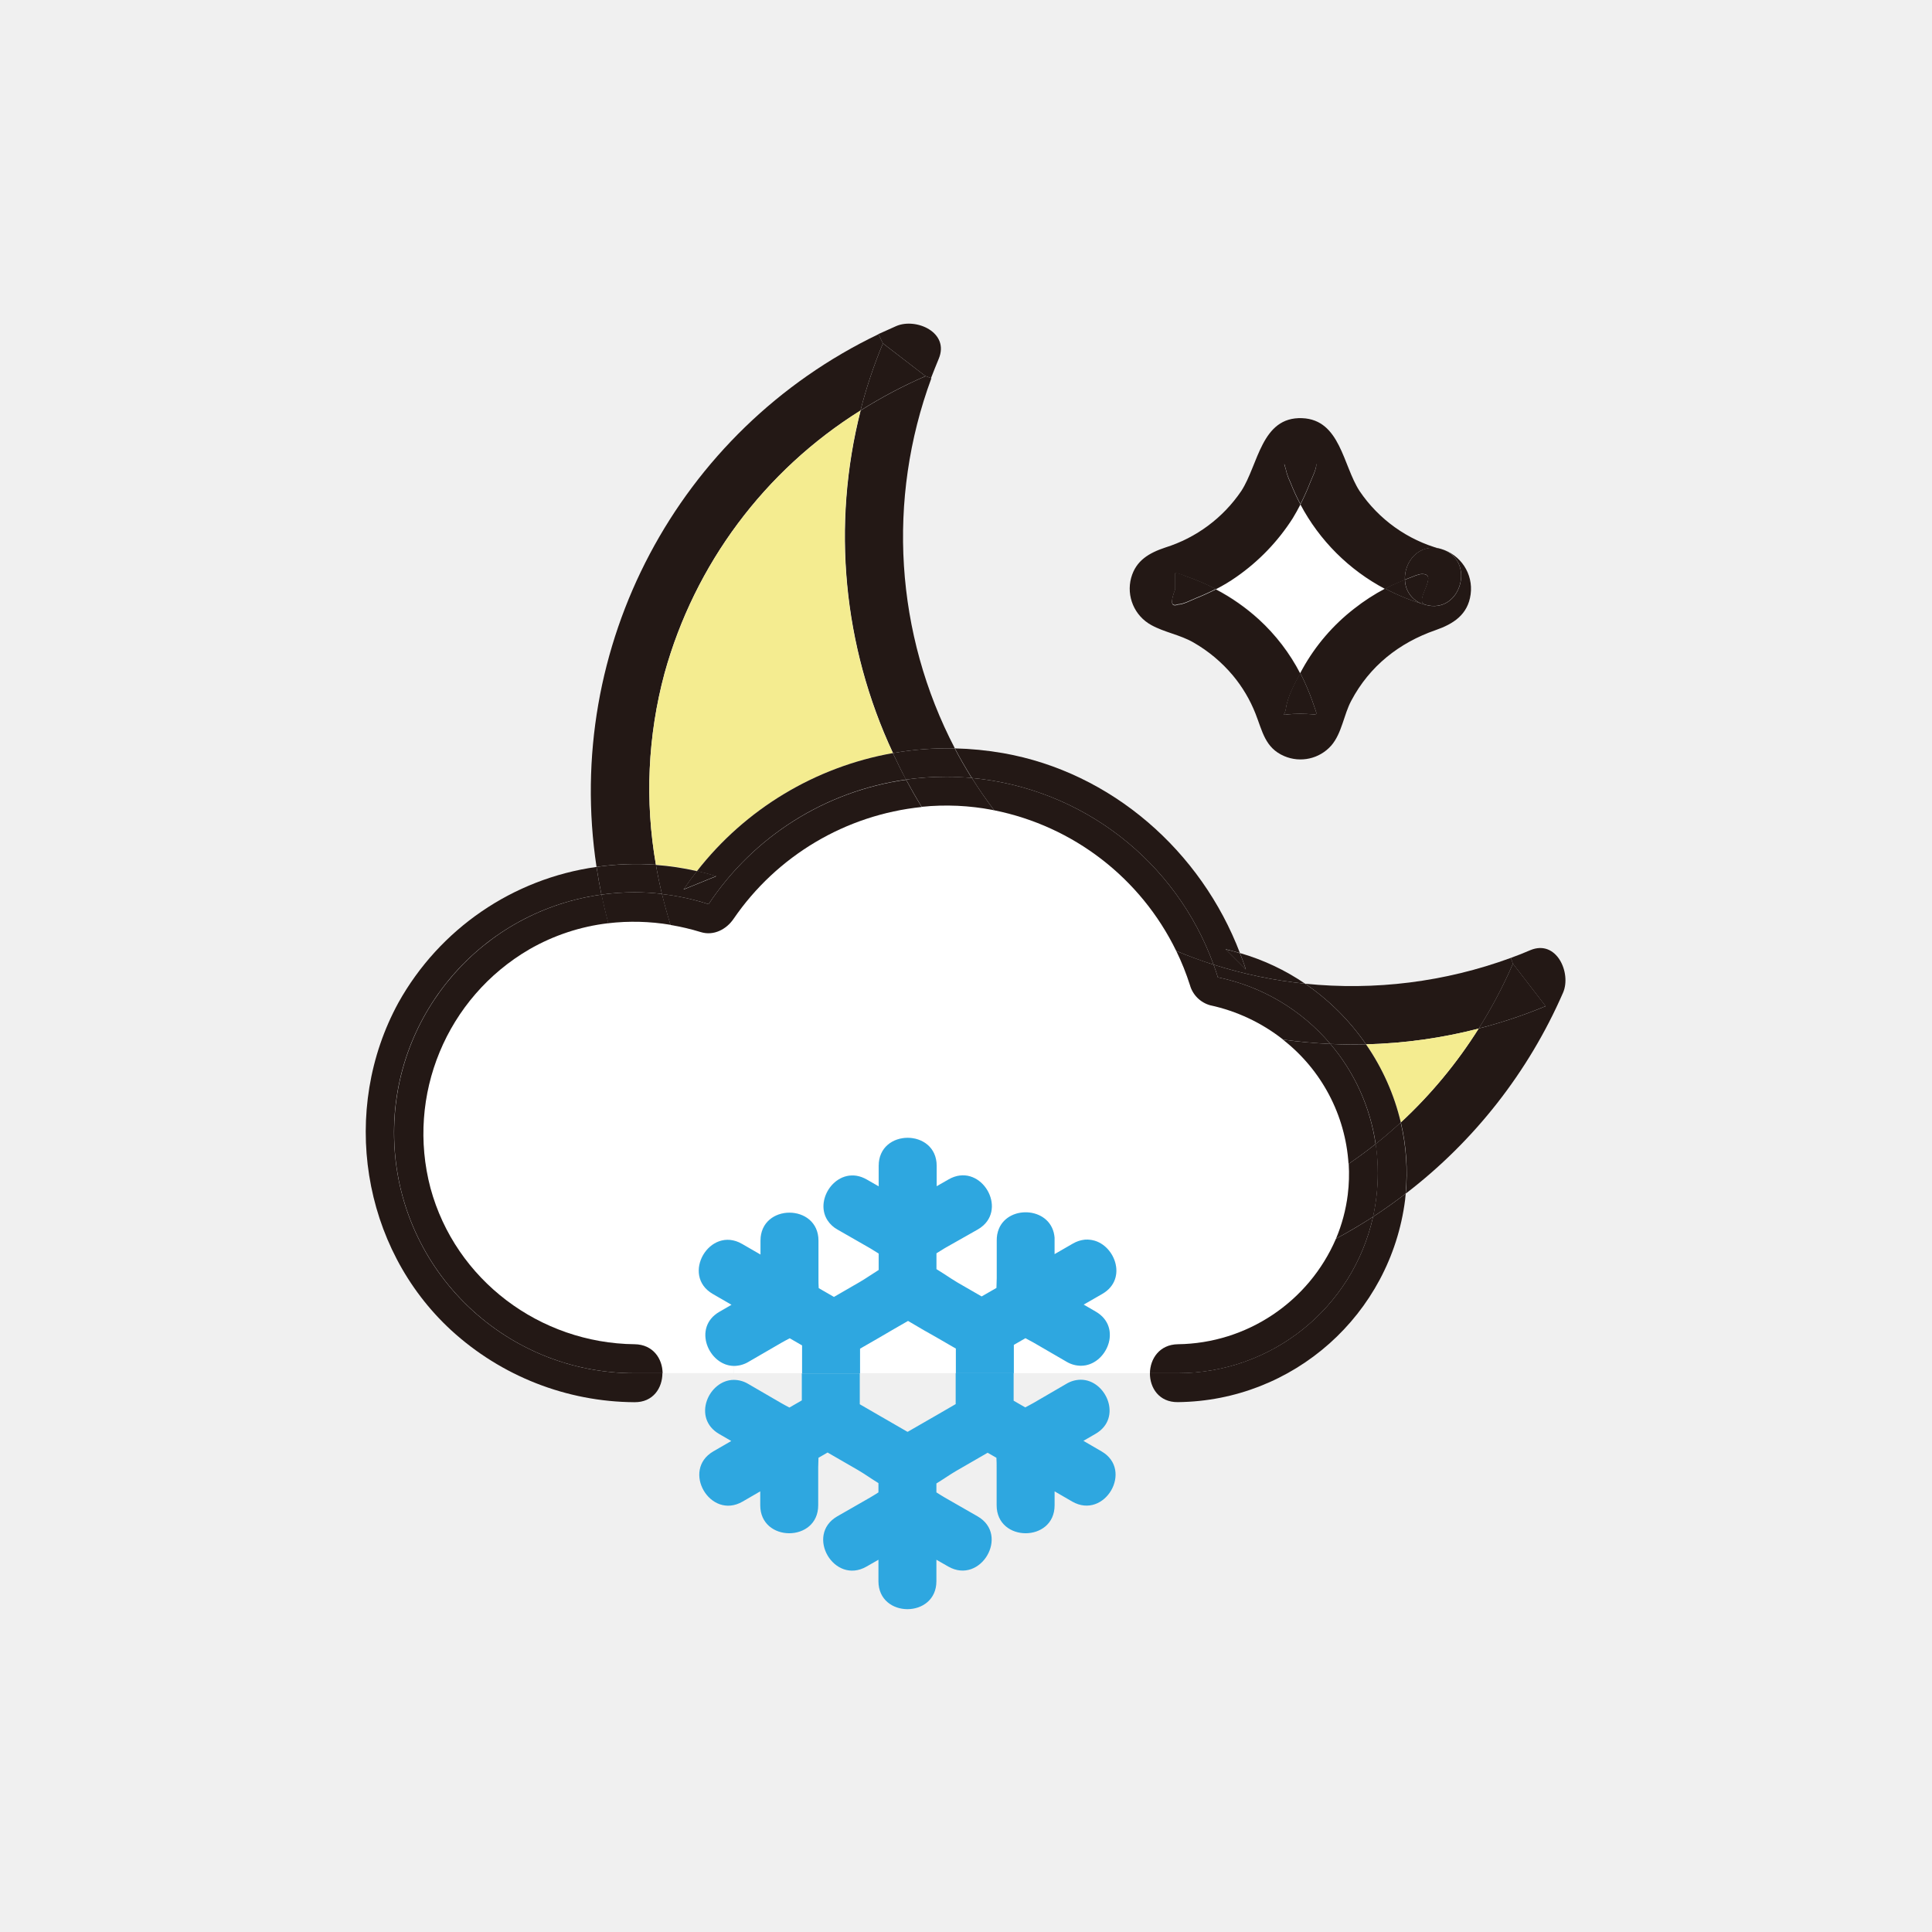
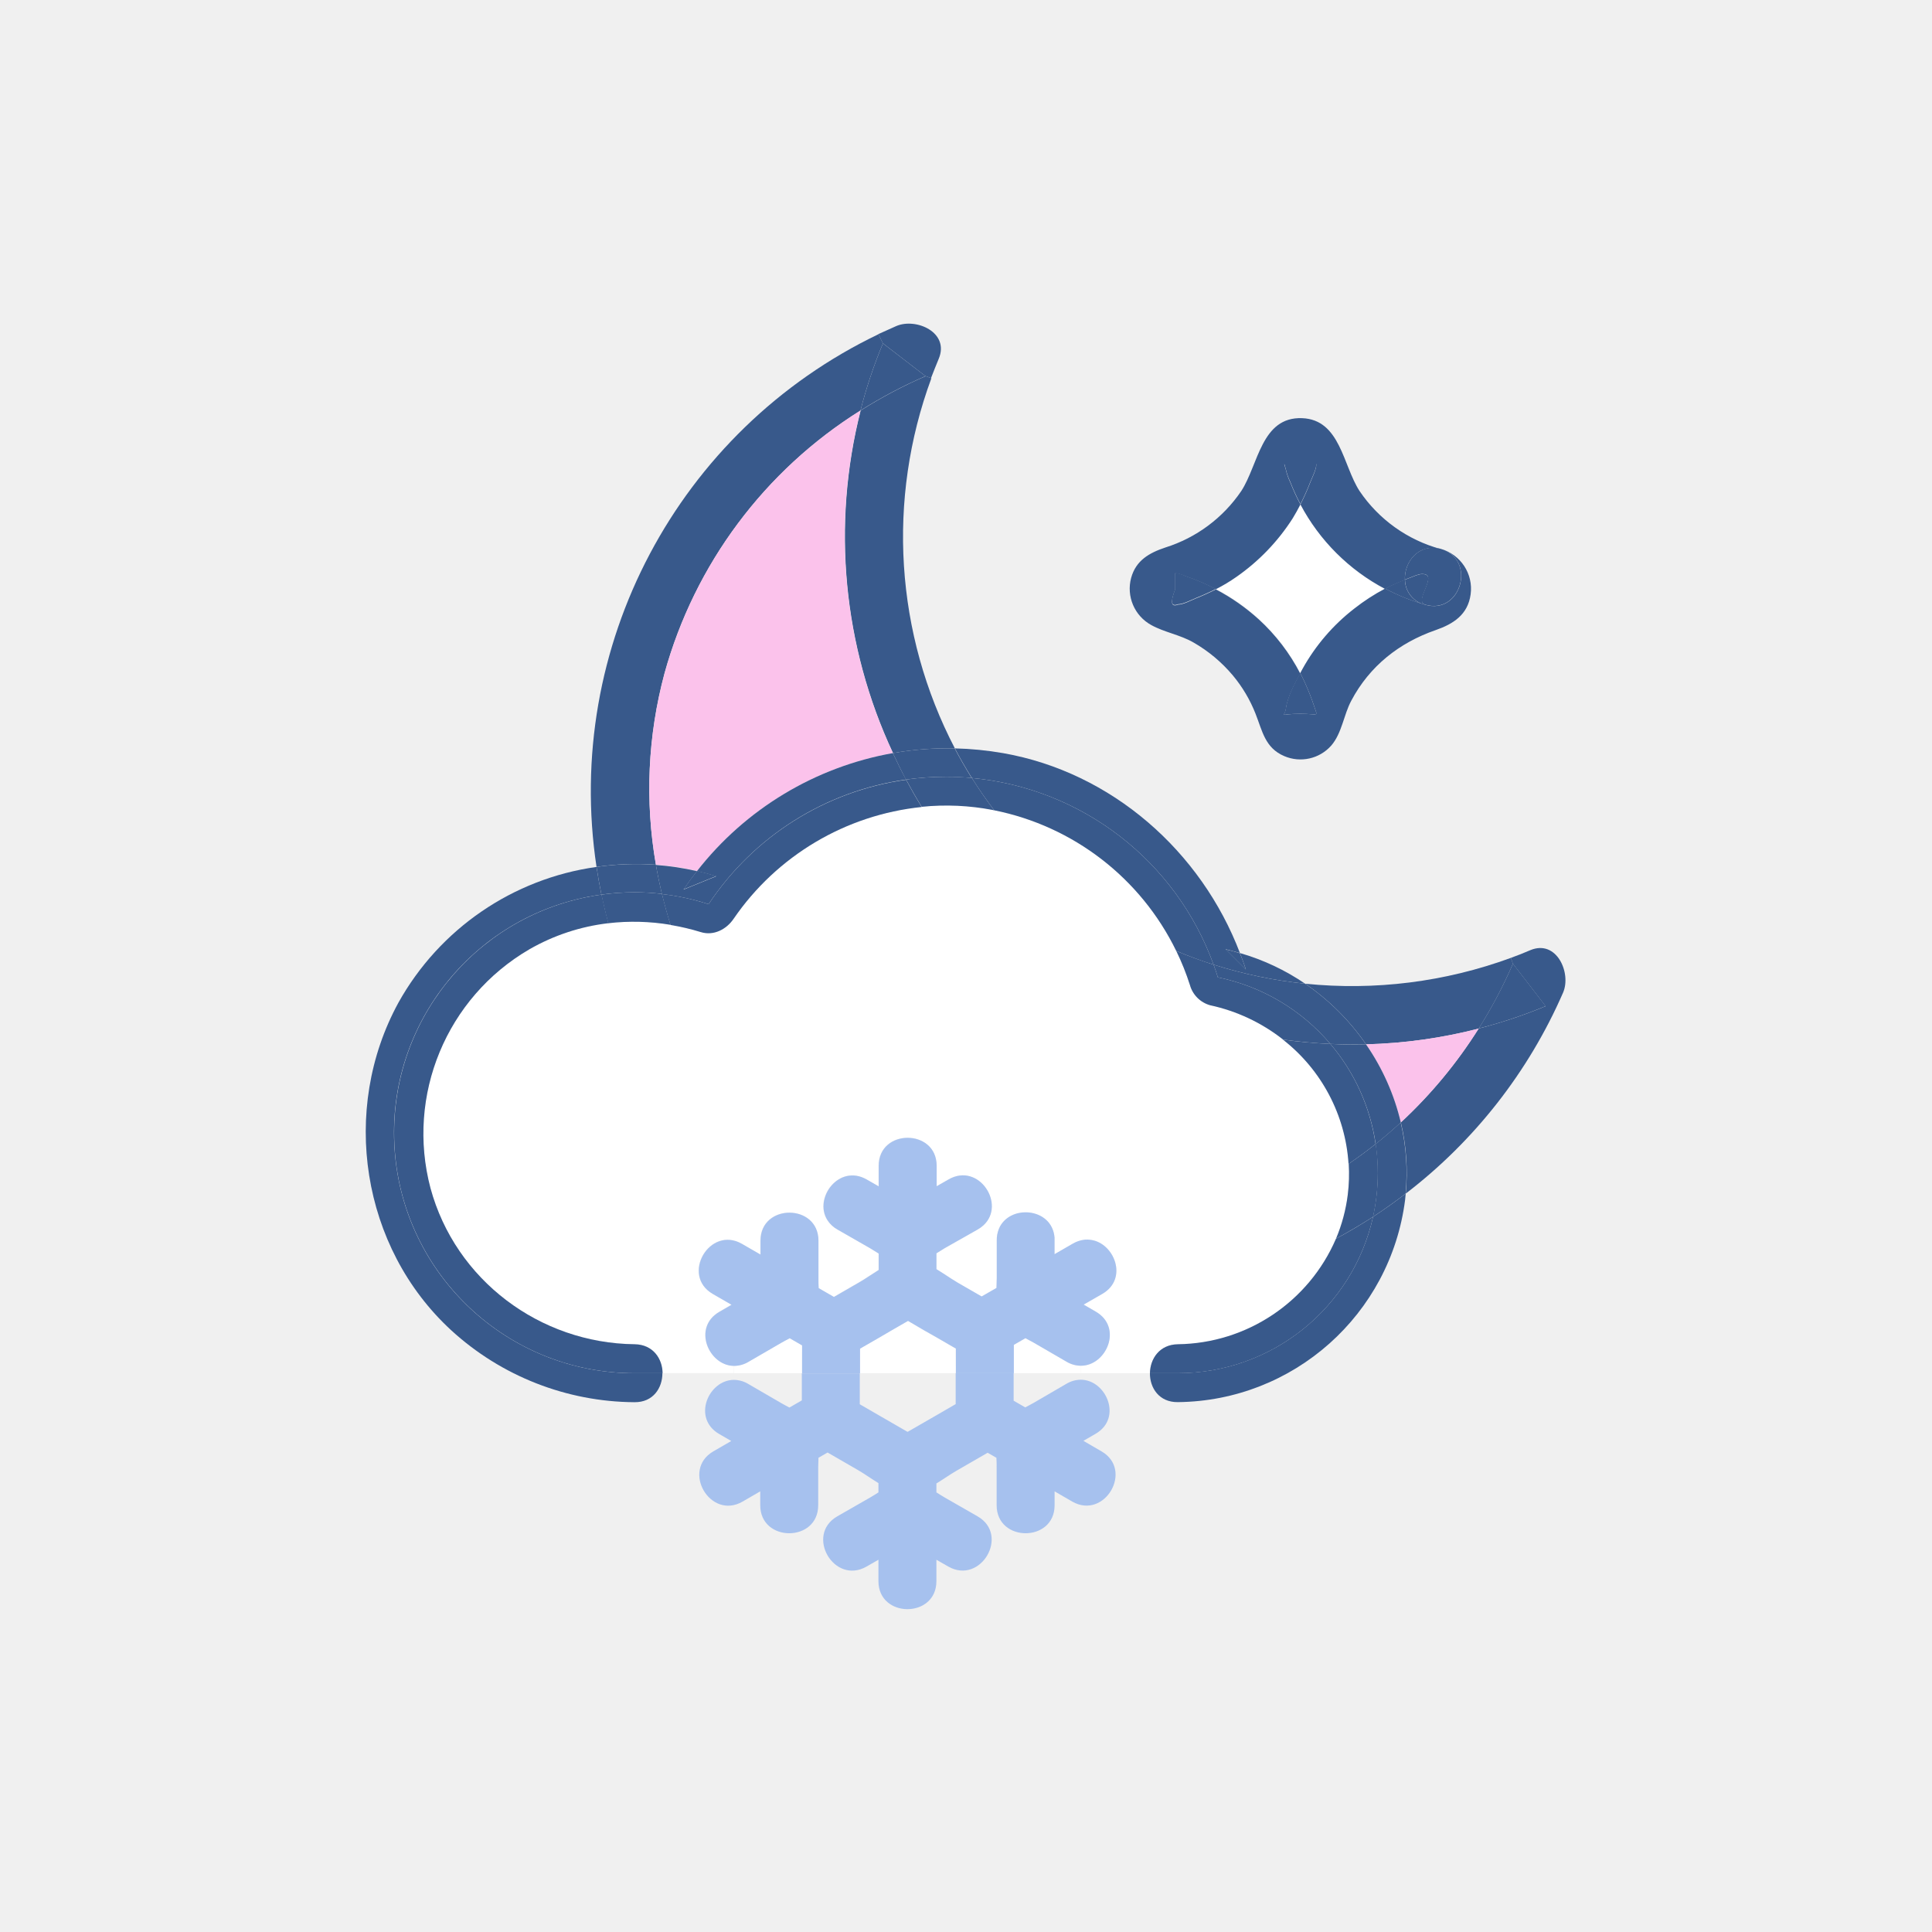
<svg xmlns="http://www.w3.org/2000/svg" viewBox="0 0 500 500">
  <defs>
-     <style>.cls-1{fill:#fff;}.cls-2{fill:#231815;}.cls-3{fill:#f4ec90;}.cls-4{fill:#2ea7e0;}</style>
+     <style>.cls-1{fill:#fff;}.cls-2{fill:#38598b;}.cls-3{fill:#fbc2eb;}.cls-4{fill:#a6c1ee;}</style>
  </defs>
  <g data-name="图层 1" id="图层_1">
    <path class="cls-1" d="M336.56,130.45c-.62,1.22-1.28,2.42-2,3.58a53.72,53.72,0,0,1-14.6,15.19,44.46,44.46,0,0,1-5.27,3.16,53.31,53.31,0,0,1,11.13,7.79,50.35,50.35,0,0,1,10.71,14l.59-1.07a51.17,51.17,0,0,1,13.39-15.6,51.88,51.88,0,0,1,8-5.19A52.51,52.51,0,0,1,336.56,130.45Z" />
    <path class="cls-2" d="M367.51,148.62a10.41,10.41,0,0,0-2,.68c-.64.23-1.27.48-1.9.73a6.79,6.79,0,0,0,5.3,6.51C365.56,155.63,373.1,147.95,367.51,148.62Z" />
    <path class="cls-2" d="M363.59,150c-1.07.42-2.13.87-3.18,1.35-.66.3-1.29.63-1.92,1a54.2,54.2,0,0,0,10.4,4.2A6.79,6.79,0,0,1,363.59,150Z" />
    <path class="cls-2" d="M363.59,150c.63-.25,1.26-.5,1.9-.73a10.41,10.41,0,0,1,2-.68c5.59-.67-2,7,1.38,7.91,9.3,2.66,13.27-11.81,4-14.46C367.12,140.51,363.4,145.44,363.59,150Z" />
    <path class="cls-2" d="M340.68,120h-8.31l.39,1.38a15.26,15.26,0,0,0,1.18,3.36,53.92,53.92,0,0,0,2.61,5.71,61.86,61.86,0,0,0,2.55-5.71C339.6,123.49,340.69,121.43,340.68,120Z" />
    <path class="cls-2" d="M304.17,148.22v4.15q-2,5.08.69,4c1.37,0,3.4-1.11,4.7-1.63,1.74-.7,3.44-1.46,5.1-2.32a54.23,54.23,0,0,0-7.76-3.33A10.83,10.83,0,0,0,304.17,148.22Z" />
    <path class="cls-2" d="M228.5,88.87a127.93,127.93,0,0,0-5.81,17.37,122.38,122.38,0,0,1,16.83-8.9Z" />
    <path class="cls-1" d="M276,352.4a7.38,7.38,0,0,0,3.74,1.07v1.92H262.37v-7.34c1-.58,2-1.16,3-1.73.76.4,1.5.79,2.18,1.18Z" />
    <path class="cls-1" d="M247.37,353.85v1.54H222.53V349l.74-.43,4.08-2.35,3.42-2,4.08-2.35.1-.06L239,344.2l3.32,1.92,4.18,2.42.84.48Z" />
    <path class="cls-1" d="M207.53,355.39H190v-1.91a7.4,7.4,0,0,0,3.75-1.08l8.45-4.9c.65-.38,1.4-.77,2.18-1.18l3.2,1.85Z" />
    <path class="cls-1" d="M304.41,246.1a65.19,65.19,0,0,1,3.54,8.82,7.54,7.54,0,0,0,5.24,5.24A46.29,46.29,0,0,1,332.06,269a44.35,44.35,0,0,1,17,32.18,43.61,43.61,0,0,1-.25,8,43,43,0,0,1-3.05,11.39,45.18,45.18,0,0,1-40.91,27.31c-4.78.07-7.19,3.78-7.24,7.5H279.74v-1.92c6.58,0,10.91-9.91,3.83-14l-3.14-1.82,3-1.72,1.87-1.08c6.75-3.9,3.12-13.11-3-13.95a6.16,6.16,0,0,0-1.55,0,7.7,7.7,0,0,0-3.07,1l-4.77,2.75c0-1.19,0-2.39,0-3.59,0-.24,0-.46,0-.68-.63-7.9-11.78-8.67-14.41-2.28a7.59,7.59,0,0,0-.55,3q0,4.88,0,9.77c0,.74,0,1.56-.07,2.42v.1L254,335.54,247.84,332c-1-.61-2.24-1.41-3.51-2.24-.64-.43-1.31-.85-2-1.26v-4.1c.76-.48,1.5-.95,2.18-1.35l8.48-4.86a8.06,8.06,0,0,0,1.45-1.05c5.91-5.39-1.18-16.4-9-11.9L242.35,307v-5.32c0-9.65-15-9.67-15,0V307l-3.09-1.77c-7.22-4.14-13.82,4.89-10.16,10.55a7.28,7.28,0,0,0,2.59,2.4l8.48,4.86c.68.4,1.41.86,2.18,1.35v4.25c-1.77,1.1-3.45,2.28-4.87,3.1l-6.71,3.88-3.95-2.28c0-.88-.06-1.73-.06-2.51q0-4.89,0-9.77c0-9.66-15-9.67-15,0,0,1.2,0,2.4,0,3.59L192,321.88c-8.37-4.84-15.94,8.12-7.57,12.95l4.84,2.8-3.14,1.82c-7.07,4.1-2.74,14,3.82,14v1.91H171.43c0-3.72-2.44-7.44-7.24-7.5-24.5-.27-46.36-16.59-52.83-40.4A55.21,55.21,0,0,1,137,245.68a53.49,53.49,0,0,1,20.47-6.76,57.21,57.21,0,0,1,16.1.41,60.13,60.13,0,0,1,7.86,1.85c3.34,1,6.63-.73,8.47-3.44a67.39,67.39,0,0,1,48.69-28.94,63,63,0,0,1,18.46.84c.1,0,.19,0,.29.06A67.07,67.07,0,0,1,304.41,246.1Z" />
    <path class="cls-2" d="M400,260.4q-4.23-5.52-8.47-11L391,247.9c1.69-.61,3.38-1.27,5.05-2,6.81-2.84,10.67,5.93,8.47,11a131.89,131.89,0,0,1-40.71,52,57.25,57.25,0,0,0-1.27-18.43,120.86,120.86,0,0,0,20.14-24.29A127.53,127.53,0,0,0,400,260.4Z" />
    <path class="cls-2" d="M391.55,249.38q4.25,5.51,8.47,11a127.53,127.53,0,0,1-17.35,5.8A122.08,122.08,0,0,0,391.55,249.38Z" />
    <path class="cls-2" d="M391,247.9l.56,1.48a122.08,122.08,0,0,1-8.88,16.82,129.79,129.79,0,0,1-29.15,4.07,60.56,60.56,0,0,0-15.75-15.69A119.29,119.29,0,0,0,391,247.9Z" />
    <path class="cls-3" d="M362.53,290.49a59.53,59.53,0,0,0-9-20.22,129.79,129.79,0,0,0,29.15-4.07A120.86,120.86,0,0,1,362.53,290.49Z" />
    <path class="cls-2" d="M355.35,314.9q4.33-2.82,8.45-6c-.06.54-.1,1.09-.16,1.63a59.91,59.91,0,0,1-58.8,52.34c-4.87.07-7.28-3.71-7.24-7.5h7.24A51.76,51.76,0,0,0,355.35,314.9Z" />
    <path class="cls-2" d="M356,296.07q3.36-2.67,6.5-5.58a57.25,57.25,0,0,1,1.27,18.43q-4.11,3.15-8.45,6a52.15,52.15,0,0,0,1.24-11.26A51.2,51.2,0,0,0,356,296.07Z" />
    <path class="cls-2" d="M362.53,290.49q-3.15,2.91-6.5,5.58a51.49,51.49,0,0,0-11.73-25.9c3.07.14,6.15.17,9.22.1A59.53,59.53,0,0,1,362.53,290.49Z" />
    <path class="cls-2" d="M356.59,303.64a52.15,52.15,0,0,1-1.24,11.26q-4.68,3-9.6,5.68a43,43,0,0,0,3.05-11.39,43.61,43.61,0,0,0,.25-8q3.58-2.44,7-5.15A51.2,51.2,0,0,1,356.59,303.64Z" />
    <path class="cls-2" d="M345.75,320.58q4.92-2.64,9.6-5.68a51.76,51.76,0,0,1-50.51,40.49H297.6c.05-3.72,2.46-7.43,7.24-7.5A45.18,45.18,0,0,0,345.75,320.58Z" />
    <path class="cls-2" d="M344.3,270.17A51.49,51.49,0,0,1,356,296.07q-3.39,2.7-7,5.15a44.35,44.35,0,0,0-17-32.18Q338.15,269.9,344.3,270.17Z" />
    <path class="cls-2" d="M337.77,254.58a60.56,60.56,0,0,1,15.75,15.69c-3.07.07-6.15,0-9.22-.1a51.76,51.76,0,0,0-29.12-17.24c-.34-1.11-.71-2.2-1.11-3.28A118.31,118.31,0,0,0,337.77,254.58Z" />
    <path class="cls-2" d="M336.53,184.73c4.85,0,4.52,1,3.54-2.06a60.49,60.49,0,0,0-2.26-5.77c-.4-.92-.85-1.82-1.31-2.72l.59-1.07a51.08,51.08,0,0,1,13.39-15.6,52.13,52.13,0,0,1,8-5.19,54.49,54.49,0,0,0,10.41,4.2c9.29,2.67,13.26-11.8,4-14.46a10.71,10.71,0,0,1,7.71,11.75c-.71,5.27-4.46,7.66-9.08,9.27-9.45,3.28-17.06,9.31-21.79,18.22-2,3.71-2.43,8.45-5.21,11.66a10.64,10.64,0,0,1-12.16,2.72c-5-2.13-5.66-6.52-7.44-11a36,36,0,0,0-5.86-9.88,37.92,37.92,0,0,0-10.21-8.54c-3.48-2-7.46-2.59-10.91-4.5a10.74,10.74,0,0,1-5.2-12.21c1.25-4.54,4.71-6.47,8.83-7.85a37.2,37.2,0,0,0,19.66-14.61c4.45-6.8,5.18-19.28,15.76-18.87,9.9.39,10.56,12.28,14.87,18.87a37.06,37.06,0,0,0,21,15c-5.76-1.55-9.48,3.37-9.28,8-1.07.42-2.14.87-3.18,1.34-.66.3-1.29.63-1.93,1a52.53,52.53,0,0,1-21.92-21.87,62.06,62.06,0,0,0,2.55-5.71c.49-1.26,1.58-3.32,1.57-4.73h-8.31c.13.46.27.92.4,1.38a15.49,15.49,0,0,0,1.17,3.35,53.73,53.73,0,0,0,2.62,5.71c-.63,1.22-1.29,2.42-2,3.58a53.66,53.66,0,0,1-14.61,15.19,44,44,0,0,1-5.27,3.16,53.8,53.8,0,0,0-7.76-3.33,10.45,10.45,0,0,0-2.74-.83v4.15q-2,5.08.69,4c1.38,0,3.4-1.12,4.71-1.64,1.73-.69,3.44-1.46,5.1-2.31a53.32,53.32,0,0,1,11.13,7.79,50.41,50.41,0,0,1,10.71,14c-1.54,2.8-3.32,6.16-3.73,9.17C332.42,185.88,330.63,184.73,336.53,184.73Z" />
    <path class="cls-2" d="M340.07,182.67c1,3.07,1.31,2.06-3.54,2.06-5.9,0-4.11,1.15-3.76-1.38.41-3,2.19-6.37,3.73-9.17.46.9.91,1.8,1.31,2.72A60.49,60.49,0,0,1,340.07,182.67Z" />
    <path class="cls-2" d="M315.18,252.93a51.76,51.76,0,0,1,29.12,17.24q-6.15-.29-12.24-1.13a46.29,46.29,0,0,0-18.87-8.88,7.54,7.54,0,0,1-5.24-5.24,65.19,65.19,0,0,0-3.54-8.82c3.17,1.33,6.4,2.51,9.66,3.55C314.47,250.73,314.84,251.82,315.18,252.93Z" />
    <path class="cls-2" d="M322.42,250.94l-5.24-5.24c1.26.27,2.5.6,3.72,1C321.44,248.06,322,249.49,322.42,250.94Z" />
    <path class="cls-2" d="M320.9,246.65a58.81,58.81,0,0,1,16.87,7.93,118.31,118.31,0,0,1-23.7-4.93,73.73,73.73,0,0,0-62.54-48.3q-2.36-3.76-4.41-7.67a84.38,84.38,0,0,1,12.49,1.23c28.13,4.95,51.25,25.4,61.29,51.74-1.22-.35-2.46-.68-3.72-1l5.24,5.24C322,249.49,321.44,248.06,320.9,246.65Z" />
    <path class="cls-2" d="M314.07,249.65c-3.26-1-6.49-2.22-9.66-3.55a67.07,67.07,0,0,0-47.12-36.4c-2.05-2.72-4-5.5-5.76-8.35A73.73,73.73,0,0,1,314.07,249.65Z" />
    <path class="cls-4" d="M282.32,320.88c6.07.84,9.7,10.05,3,13.95l-1.87,1.08-3,1.72,3.14,1.82c7.08,4.11,2.75,14-3.83,14A7.38,7.38,0,0,1,276,352.4l-8.44-4.9c-.68-.39-1.42-.78-2.18-1.18-1,.57-2,1.15-3,1.73v7.34h-15V349l-.84-.48-4.18-2.42L239,344.2,235,341.85l-.1.06-4.08,2.35-3.42,2-4.08,2.35-.74.43v6.37h-15v-7.22l-3.2-1.85c-.78.41-1.53.8-2.18,1.18l-8.45,4.9a7.4,7.4,0,0,1-3.75,1.08c-6.56,0-10.89-9.93-3.82-14l3.14-1.82-4.84-2.8c-8.37-4.83-.8-17.79,7.57-12.95l4.77,2.75c0-1.19,0-2.39,0-3.59,0-9.67,15-9.66,15,0q0,4.88,0,9.77c0,.78,0,1.63.06,2.51l3.95,2.28,6.71-3.88c1.42-.82,3.1-2,4.87-3.1v-4.25c-.77-.49-1.5-.95-2.18-1.35l-8.48-4.86a7.28,7.28,0,0,1-2.59-2.4c-3.66-5.66,2.94-14.69,10.16-10.55l3.09,1.77v-5.32c0-9.67,15-9.65,15,0V307l3.09-1.77c7.84-4.5,14.93,6.51,9,11.9a8.06,8.06,0,0,1-1.45,1.05L244.53,323c-.68.4-1.42.87-2.18,1.35v4.1c.67.41,1.34.83,2,1.26,1.27.83,2.46,1.63,3.51,2.24l6.19,3.57,3.84-2.21v-.1c0-.86.07-1.68.07-2.42q0-4.89,0-9.77a7.59,7.59,0,0,1,.55-3c2.63-6.39,13.78-5.62,14.41,2.28,0,.22,0,.44,0,.68,0,1.2,0,2.4,0,3.59l4.77-2.75a7.7,7.7,0,0,1,3.07-1A6.16,6.16,0,0,1,282.32,320.88Z" />
    <path class="cls-4" d="M285.07,375.61c8.37,4.83.81,17.79-7.57,13l-4.57-2.65c0,1.2,0,2.4,0,3.6,0,9.67-15,9.65-15,0,0-3.26,0-6.51,0-9.77,0-.79,0-1.64-.06-2.52l-2.27-1.3-8.19,4.73c-1.47.85-3.22,2.09-5.07,3.22v2.31c.77.48,1.5.95,2.18,1.34l8.48,4.86c8.38,4.81.81,17.77-7.57,13l-3.09-1.77v5.55c0,9.66-15,9.65-15,0v-5.55l-3.09,1.77c-8.39,4.81-15.94-8.15-7.57-13l8.48-4.86c.68-.39,1.42-.86,2.18-1.34v-2.4c-1.94-1.19-3.77-2.5-5.3-3.38l-7.86-4.54-2.36,1.36c0,.9-.07,1.75-.07,2.52,0,3.26,0,6.51,0,9.77,0,9.67-15,9.65-15,0,0-1.2,0-2.4,0-3.6l-4.57,2.65c-8.38,4.84-15.93-8.13-7.57-13l4.64-2.68-3.14-1.82c-7.07-4.11-2.74-14,3.83-14a7.35,7.35,0,0,1,3.74,1.07l8.45,4.91c.67.39,1.41.78,2.17,1.18l3.21-1.85v-7h15v8l4.82,2.79,1.84,1.06,5.66,3.27.1,0,5.66-3.26,1.74-1,5-2.9v-8h15v7.12l3,1.73c.78-.41,1.53-.8,2.19-1.18l8.44-4.91a7.35,7.35,0,0,1,3.74-1.07c6.57,0,10.9,9.92,3.83,14l-3.14,1.82Z" />
    <path class="cls-2" d="M251.53,201.35c1.78,2.85,3.71,5.63,5.76,8.35-.1,0-.19,0-.29-.06a63,63,0,0,0-18.46-.84c-1.43-2.31-2.77-4.67-4.05-7.05a74.12,74.12,0,0,1,10.27-.72Q248.18,201,251.53,201.35Z" />
    <path class="cls-2" d="M231.07,194.9a82.4,82.4,0,0,1,16-1.22q2.06,3.9,4.41,7.67-3.35-.32-6.77-.32a74.12,74.12,0,0,0-10.27.72C233.28,199.5,232.14,197.21,231.07,194.9Z" />
    <path class="cls-2" d="M247.12,193.68a82.4,82.4,0,0,0-16,1.22,132.43,132.43,0,0,1-8.38-88.66,122.7,122.7,0,0,1,16.83-8.9l1.47.55A118.43,118.43,0,0,0,247.12,193.68Z" />
    <path class="cls-2" d="M231.94,84.39c5.14-2.22,13.88,1.63,11,8.47-.7,1.67-1.35,3.34-2,5l-1.47-.55-11-8.47-1.14-2.38C228.87,85.75,230.4,85.06,231.94,84.39Z" />
    <path class="cls-2" d="M183.38,234a73.69,73.69,0,0,1,51.11-32.2c1.28,2.38,2.62,4.74,4.05,7.05a67.39,67.39,0,0,0-48.69,28.94c-1.84,2.71-5.13,4.47-8.47,3.44a60.13,60.13,0,0,0-7.86-1.85q-1.24-4-2.21-8A62,62,0,0,1,183.38,234Z" />
    <path class="cls-2" d="M227.36,86.49l1.14,2.38a126.92,126.92,0,0,0-5.81,17.37,117,117,0,0,0-50.72,68,114.59,114.59,0,0,0-2.22,49.55,71.7,71.7,0,0,0-15.37.56,131.17,131.17,0,0,1,73-137.87Z" />
    <path class="cls-3" d="M222.69,106.24a132.43,132.43,0,0,0,8.38,88.66,82.66,82.66,0,0,0-50.68,30.5,70.48,70.48,0,0,0-10.64-1.6A114.59,114.59,0,0,1,172,174.25,117,117,0,0,1,222.69,106.24Z" />
    <path class="cls-2" d="M185.37,226.72l-8.47,3.45c1.11-1.64,2.28-3.23,3.49-4.77C182.06,225.78,183.72,226.21,185.37,226.72Z" />
    <path class="cls-2" d="M231.07,194.9c1.07,2.31,2.21,4.6,3.42,6.85A73.69,73.69,0,0,0,183.38,234a62,62,0,0,0-12.07-2.61q-.9-3.75-1.56-7.54a70.48,70.48,0,0,1,10.64,1.6c-1.21,1.54-2.38,3.13-3.49,4.77l8.47-3.45c-1.65-.51-3.31-.94-5-1.32A82.66,82.66,0,0,1,231.07,194.9Z" />
    <path class="cls-2" d="M164.19,230.92a62,62,0,0,1,7.12.42q1,4,2.21,8a57.21,57.21,0,0,0-16.1-.41q-1-3.66-1.77-7.4A63.46,63.46,0,0,1,164.19,230.92Z" />
    <path class="cls-2" d="M169.75,223.8q.66,3.79,1.56,7.54a62,62,0,0,0-7.12-.42,63.46,63.46,0,0,0-8.54.6q-.73-3.56-1.27-7.16A71.7,71.7,0,0,1,169.75,223.8Z" />
    <path class="cls-2" d="M102,293.16a62.25,62.25,0,0,1,53.69-61.64q.78,3.73,1.77,7.4A53.49,53.49,0,0,0,137,245.68a55.21,55.21,0,0,0-25.59,61.81c6.47,23.81,28.33,40.13,52.83,40.4,4.8.06,7.21,3.78,7.24,7.5h-7.24A62.23,62.23,0,0,1,102,293.16Z" />
    <path class="cls-2" d="M154.38,224.36q.54,3.6,1.27,7.16a62.23,62.23,0,0,0,8.54,123.87h7.24c0,3.78-2.37,7.56-7.24,7.5a70.85,70.85,0,0,1-47.41-18.61C93.49,322.86,88,287.14,103.11,259.49A69.76,69.76,0,0,1,154.38,224.36Z" />
  </g>
</svg>
